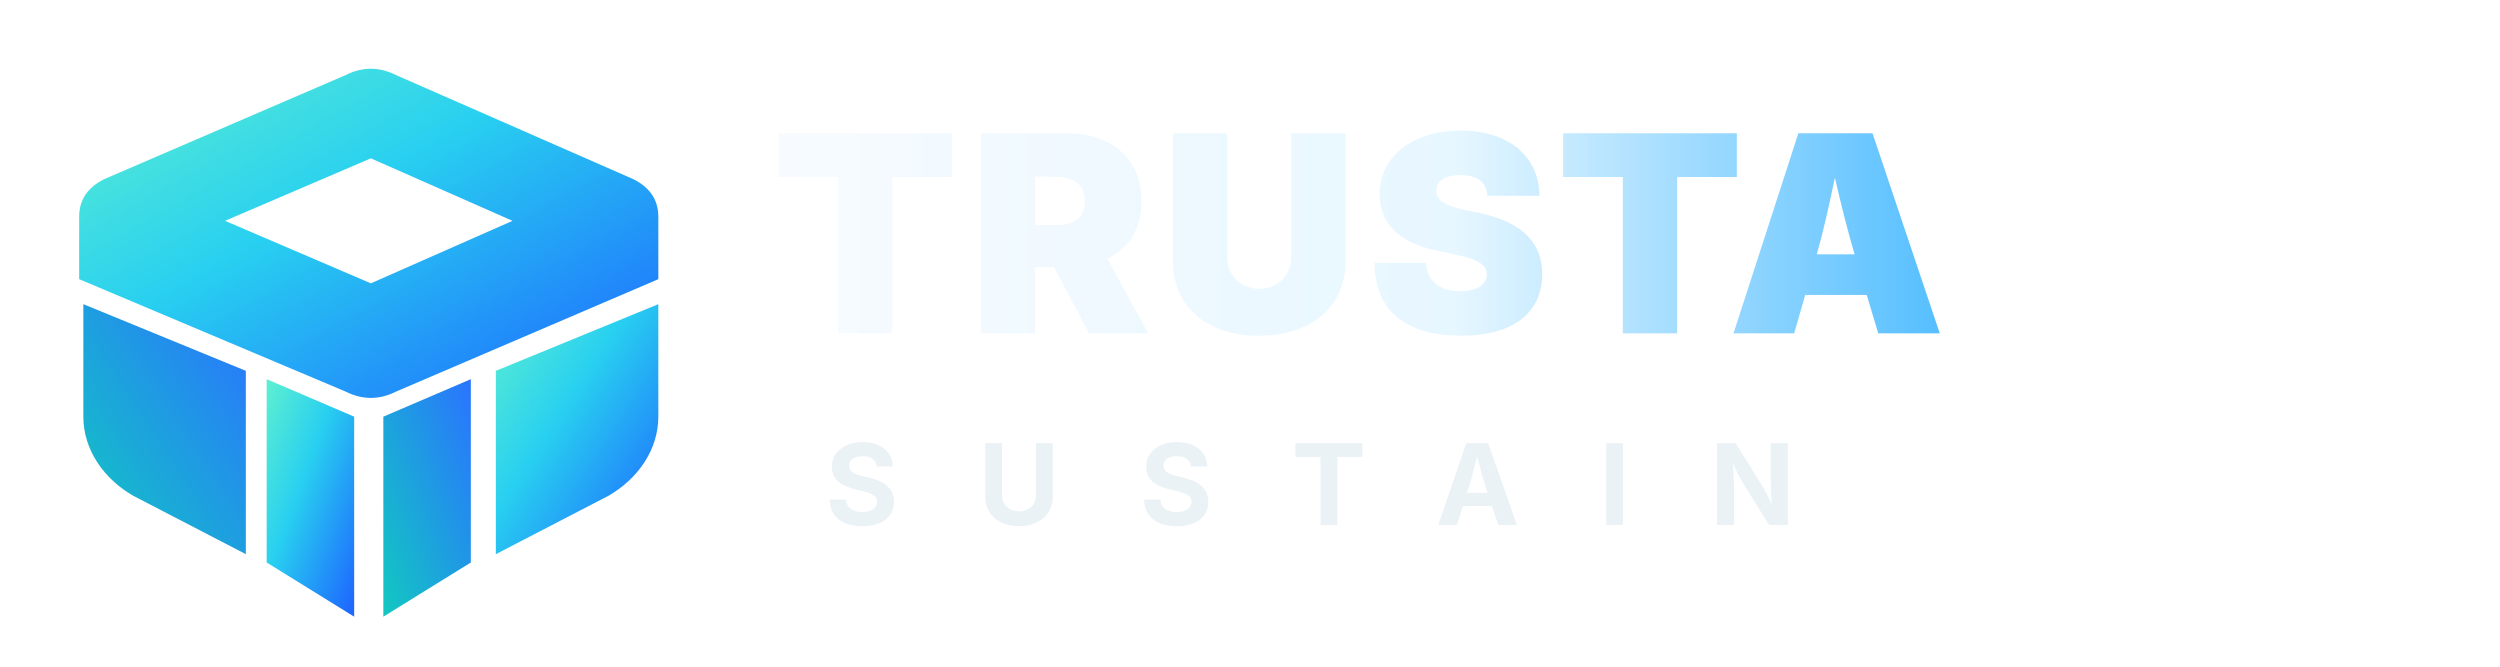
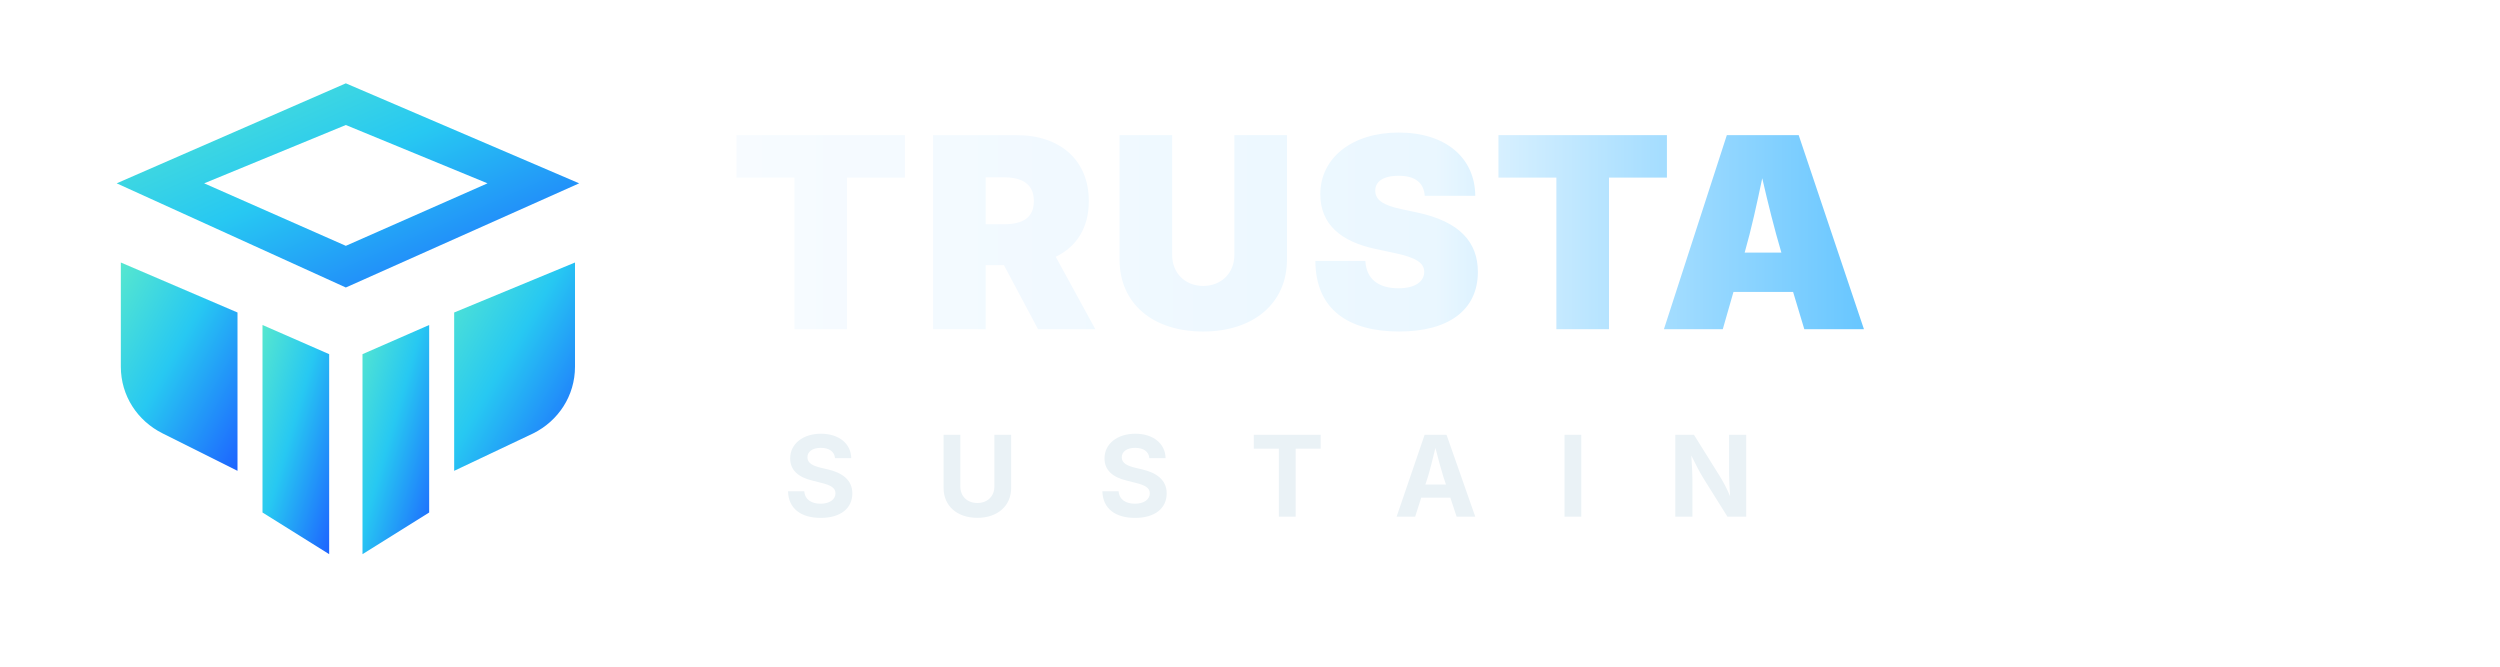
<svg xmlns="http://www.w3.org/2000/svg" viewBox="0 0 600 160" role="img" aria-label="Trusta Sustain">
  <defs>
-     <linearGradient id="g1" x1="0" y1="0" x2="1" y2="1">
-       <stop offset="0" stop-color="#5EF0D1" />
-       <stop offset=".42" stop-color="#28CFF0" />
+     <linearGradient id="g" x1="0" y1="0" x2="1" y2="1">
+       <stop offset="0" stop-color="#56E7CF" />
+       <stop offset=".45" stop-color="#27C8F2" />
      <stop offset="1" stop-color="#1D63FF" />
    </linearGradient>
-     <linearGradient id="g2" x1="0" y1="1" x2="1" y2="0">
-       <stop offset="0" stop-color="#12C8C1" />
-       <stop offset="1" stop-color="#2A74FF" />
-     </linearGradient>
-     <linearGradient id="txt" x1="0" y1="0" x2="1" y2="0">
+     <linearGradient id="t" x1="0" y1="0" x2="1" y2="0">
      <stop offset="0" stop-color="#F7FBFF" />
-       <stop offset=".58" stop-color="#E7F7FF" />
-       <stop offset="1" stop-color="#55BEFF" />
+       <stop offset=".62" stop-color="#EAF7FF" />
+       <stop offset="1" stop-color="#67C6FF" />
    </linearGradient>
  </defs>
-   <g transform="translate(8 4)">
-     <path fill="url(#g1)" fill-rule="evenodd" d="M17 39 75 14c4-2 8-2 12 0l57 25c4 2 6 5 6 9v15L87 90c-4 2-8 2-12 0L11 63V48c0-4 2-7 6-9Zm29 10 35-15 34 15-34 15-35-15Z" />
-     <path fill="url(#g2)" d="M12 69 51 85v44l-27-14c-7-4-12-11-12-19V69Z" />
-     <path fill="url(#g1)" d="M56 87 77 96v48l-21-13V87Z" />
-     <path fill="url(#g2)" d="M84 96 105 87v44l-21 13V96Z" />
-     <path fill="url(#g1)" d="m111 85 39-16v27c0 8-5 15-12 19l-27 14V85Z" />
+   <g transform="translate(4 2)">
+     <path fill="url(#g)" fill-rule="evenodd" d="M24 42 79 18l56 24-56 25L24 42Zm21 0 34-14 34 14-34 15-34-15Z" />
+     <path fill="url(#g)" d="m25 61 28 12v38l-18-9c-6-3-10-9-10-16V61Z" />
+     <path fill="url(#g)" d="m59 76 16 7v48l-16-10V76Z" />
+     <path fill="url(#g)" d="m83 83 16-7v45l-16 10V83Z" />
+     <path fill="url(#g)" d="m105 73 29-12v25c0 7-4 13-10 16l-19 9V73Z" />
  </g>
-   <text x="185" y="80" font-family="Arial Black, Inter, system-ui, sans-serif" font-size="66" font-weight="900" letter-spacing="2" fill="url(#txt)">TRUSTA</text>
-   <text x="198" y="126" font-family="Inter, Arial, sans-serif" font-size="27" font-weight="700" letter-spacing="19" fill="#EAF2F6">SUSTAIN</text>
+   <text x="175" y="79" font-family="Arial Black, Inter, system-ui, sans-serif" font-size="64" font-weight="900" letter-spacing="2" fill="url(#t)">TRUSTA</text>
+   <text x="188" y="124" font-family="Inter, Arial, sans-serif" font-size="27" font-weight="700" letter-spacing="19" fill="#EAF2F6">SUSTAIN</text>
</svg>
